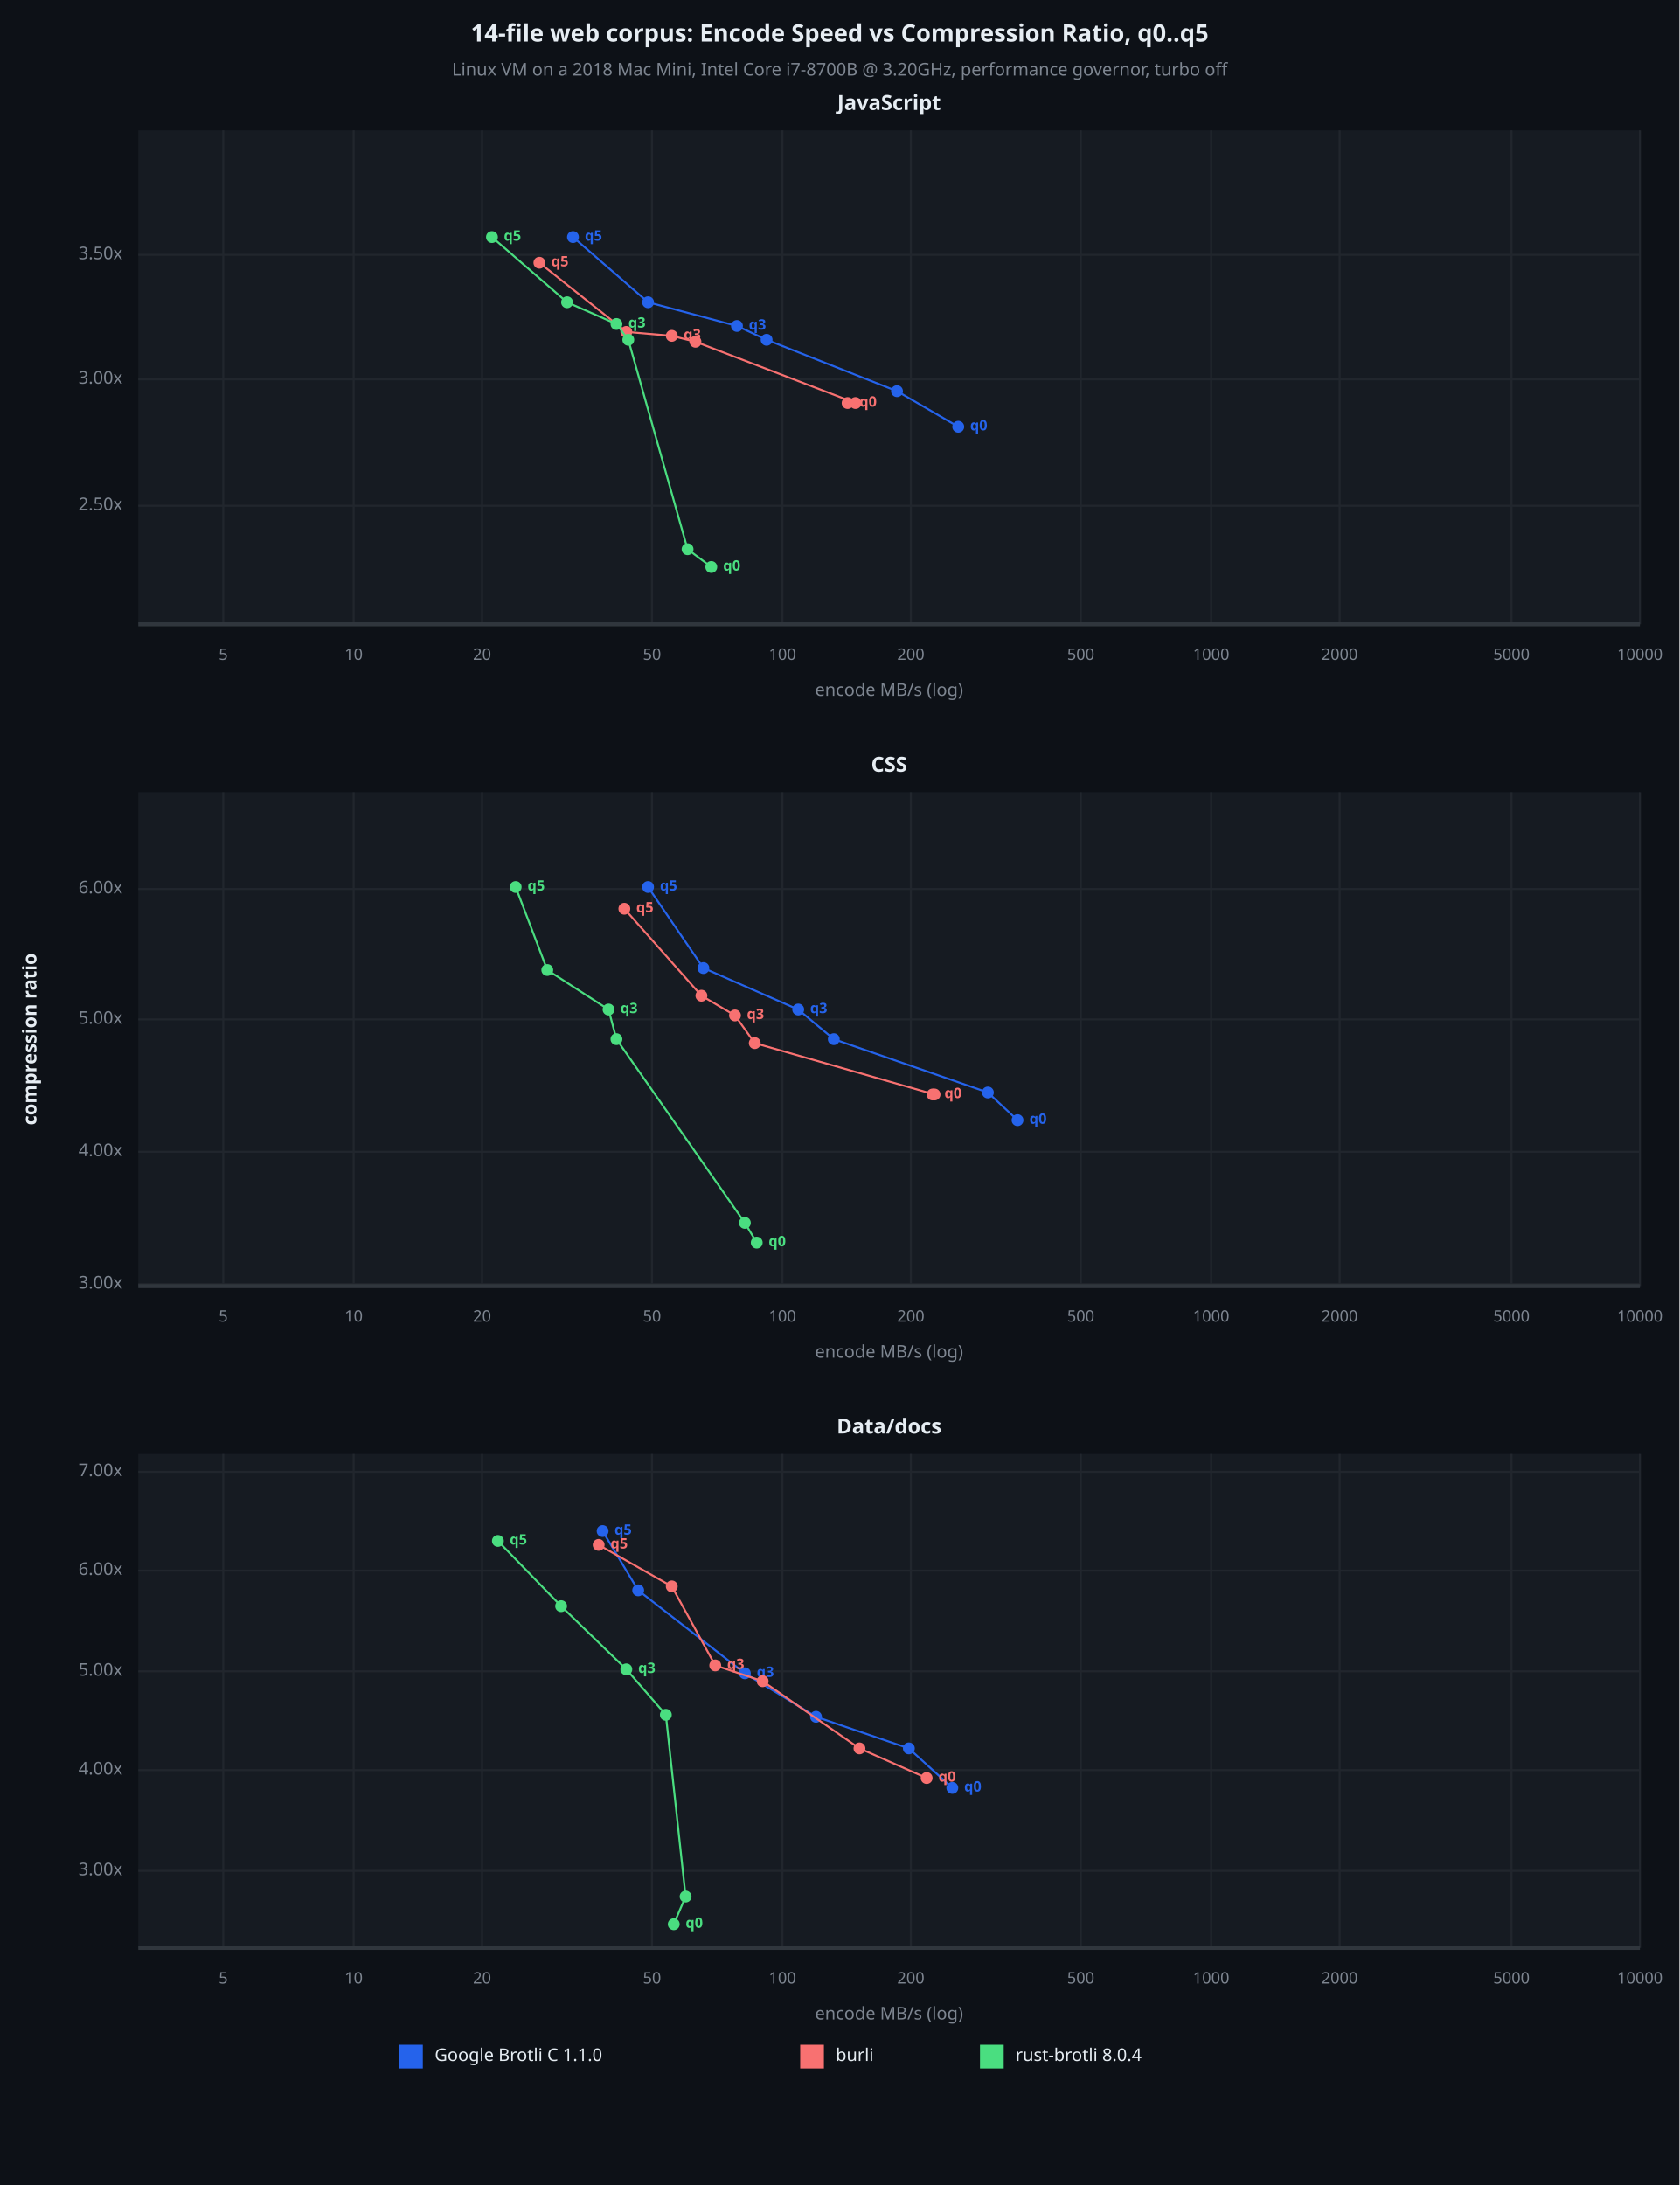
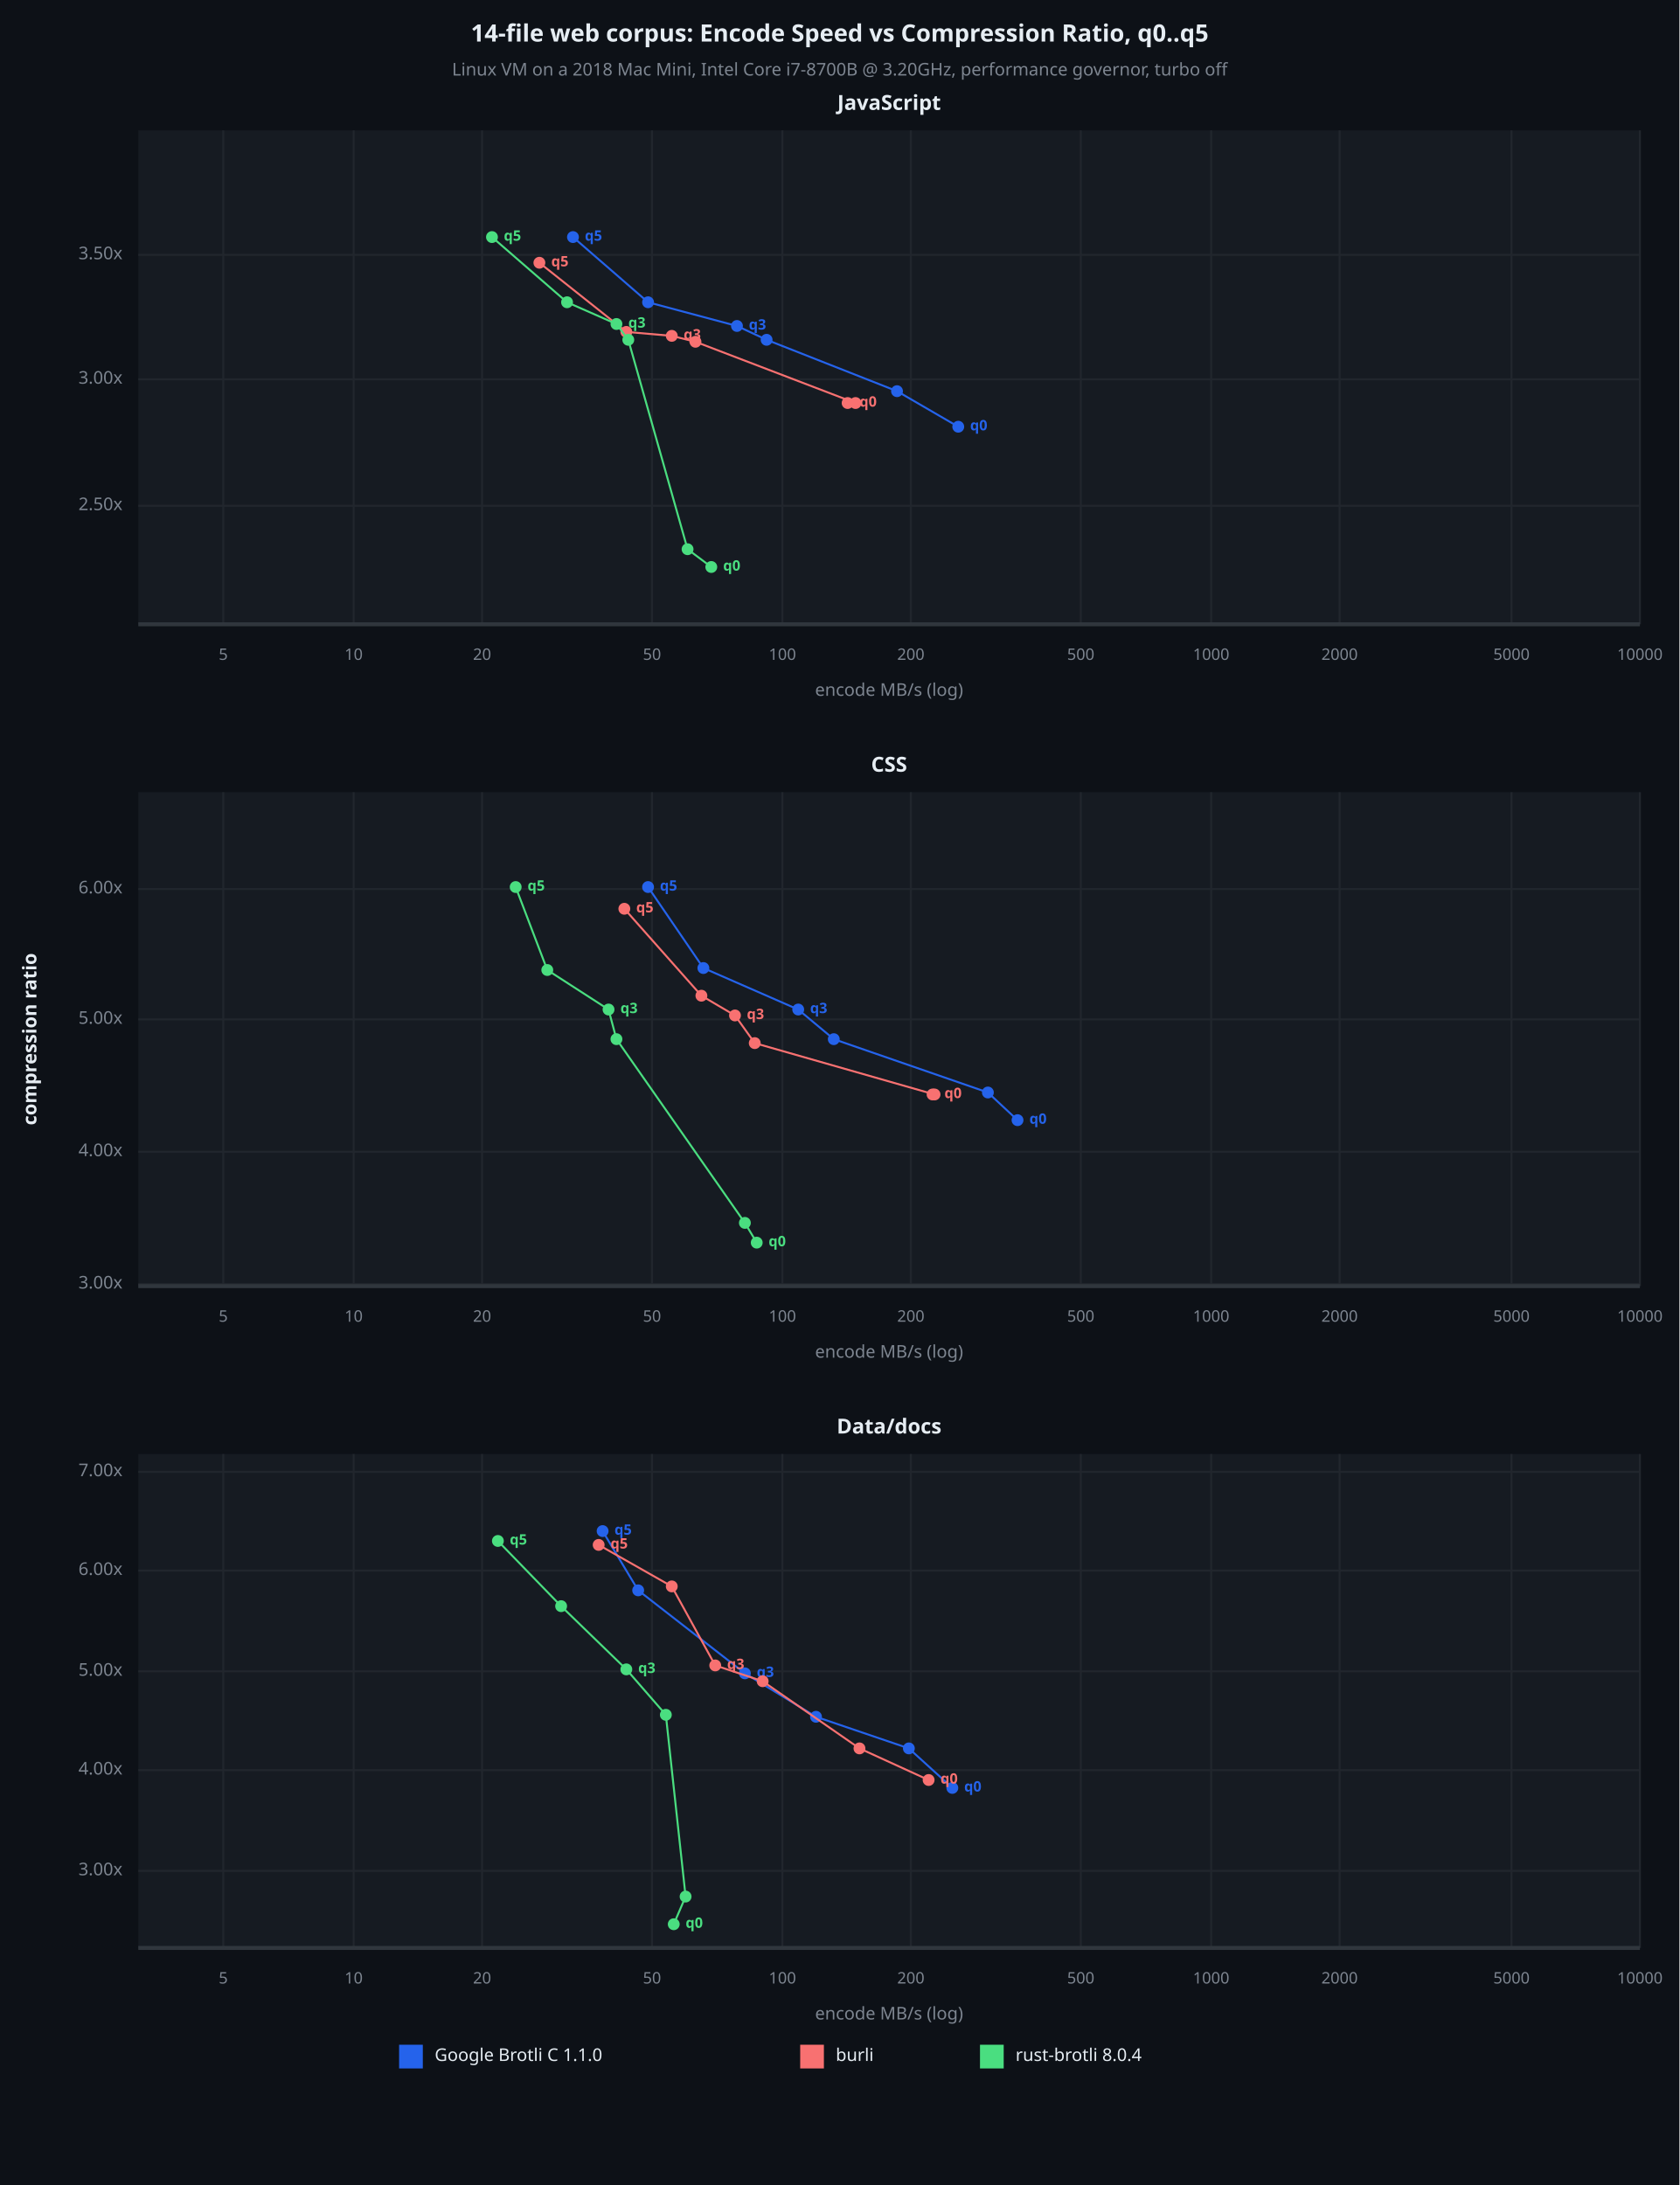
<svg xmlns="http://www.w3.org/2000/svg" viewBox="0 0 850 1106" font-family="system-ui, -apple-system, sans-serif">
  <rect x="0" y="0" width="850" height="1106" opacity="1" fill="#0D1117" stroke="none" />
  <text x="425" y="18" dy="0.5ex" text-anchor="middle" font-family="sans-serif" font-size="12.097" opacity="1" fill="#E6EDF3" font-weight="bold">
14-file web corpus: Encode Speed vs Compression Ratio, q0..q5
</text>
  <text x="425" y="36" dy="0.5ex" text-anchor="middle" font-family="sans-serif" font-size="8.871" opacity="1" fill="#7D8590">
Linux VM on a 2018 Mac Mini, Intel Core i7-8700B @ 3.20GHz, performance governor, turbo off
</text>
  <rect x="70" y="66" width="760" height="250" opacity="1" fill="#161B22" stroke="none" />
  <text x="450" y="53" dy="0.5ex" text-anchor="middle" font-family="sans-serif" font-size="10.484" opacity="1" fill="#E6EDF3" font-weight="bold">
JavaScript
</text>
  <polyline fill="none" opacity="1" stroke="#21262D" stroke-width="1" points="113,66 113,316 " />
  <text x="113" y="332" dy="0.5ex" text-anchor="middle" font-family="sans-serif" font-size="8.065" opacity="1" fill="#7D8590">
5
</text>
  <polyline fill="none" opacity="1" stroke="#21262D" stroke-width="1" points="179,66 179,316 " />
  <text x="179" y="332" dy="0.5ex" text-anchor="middle" font-family="sans-serif" font-size="8.065" opacity="1" fill="#7D8590">
10
</text>
  <polyline fill="none" opacity="1" stroke="#21262D" stroke-width="1" points="244,66 244,316 " />
  <text x="244" y="332" dy="0.5ex" text-anchor="middle" font-family="sans-serif" font-size="8.065" opacity="1" fill="#7D8590">
20
</text>
  <polyline fill="none" opacity="1" stroke="#21262D" stroke-width="1" points="330,66 330,316 " />
  <text x="330" y="332" dy="0.5ex" text-anchor="middle" font-family="sans-serif" font-size="8.065" opacity="1" fill="#7D8590">
50
</text>
  <polyline fill="none" opacity="1" stroke="#21262D" stroke-width="1" points="396,66 396,316 " />
  <text x="396" y="332" dy="0.5ex" text-anchor="middle" font-family="sans-serif" font-size="8.065" opacity="1" fill="#7D8590">
100
</text>
  <polyline fill="none" opacity="1" stroke="#21262D" stroke-width="1" points="461,66 461,316 " />
  <text x="461" y="332" dy="0.5ex" text-anchor="middle" font-family="sans-serif" font-size="8.065" opacity="1" fill="#7D8590">
200
</text>
  <polyline fill="none" opacity="1" stroke="#21262D" stroke-width="1" points="547,66 547,316 " />
  <text x="547" y="332" dy="0.5ex" text-anchor="middle" font-family="sans-serif" font-size="8.065" opacity="1" fill="#7D8590">
500
</text>
  <polyline fill="none" opacity="1" stroke="#21262D" stroke-width="1" points="613,66 613,316 " />
  <text x="613" y="332" dy="0.5ex" text-anchor="middle" font-family="sans-serif" font-size="8.065" opacity="1" fill="#7D8590">
1000
</text>
  <polyline fill="none" opacity="1" stroke="#21262D" stroke-width="1" points="678,66 678,316 " />
  <text x="678" y="332" dy="0.5ex" text-anchor="middle" font-family="sans-serif" font-size="8.065" opacity="1" fill="#7D8590">
2000
</text>
  <polyline fill="none" opacity="1" stroke="#21262D" stroke-width="1" points="765,66 765,316 " />
  <text x="765" y="332" dy="0.5ex" text-anchor="middle" font-family="sans-serif" font-size="8.065" opacity="1" fill="#7D8590">
5000
</text>
  <polyline fill="none" opacity="1" stroke="#21262D" stroke-width="1" points="830,66 830,316 " />
  <text x="830" y="332" dy="0.5ex" text-anchor="middle" font-family="sans-serif" font-size="8.065" opacity="1" fill="#7D8590">
10000
</text>
  <polyline fill="none" opacity="1" stroke="#21262D" stroke-width="1" points="70,256 830,256 " />
  <text x="62" y="256" dy="0.5ex" text-anchor="end" font-family="sans-serif" font-size="8.871" opacity="1" fill="#7D8590">
2.50x
</text>
  <polyline fill="none" opacity="1" stroke="#21262D" stroke-width="1" points="70,192 830,192 " />
  <text x="62" y="192" dy="0.5ex" text-anchor="end" font-family="sans-serif" font-size="8.871" opacity="1" fill="#7D8590">
3.00x
</text>
  <polyline fill="none" opacity="1" stroke="#21262D" stroke-width="1" points="70,129 830,129 " />
  <text x="62" y="129" dy="0.5ex" text-anchor="end" font-family="sans-serif" font-size="8.871" opacity="1" fill="#7D8590">
3.50x
</text>
  <polyline fill="none" opacity="1" stroke="#30363D" stroke-width="2" points="70,316 830,316 " />
  <polyline fill="none" opacity="1" stroke="#2563EB" stroke-width="1" points="485,216 454,198 388,172 373,165 328,153 290,120 " />
  <circle cx="485" cy="216" r="3" opacity="1" fill="#2563EB" stroke="none" stroke-width="1" />
  <text x="491" y="216" dy="0.5ex" text-anchor="start" font-family="sans-serif" font-size="7.258" opacity="1" fill="#2563EB" font-weight="bold">
q0
</text>
  <circle cx="454" cy="198" r="3" opacity="1" fill="#2563EB" stroke="none" stroke-width="1" />
  <circle cx="388" cy="172" r="3" opacity="1" fill="#2563EB" stroke="none" stroke-width="1" />
  <circle cx="373" cy="165" r="3" opacity="1" fill="#2563EB" stroke="none" stroke-width="1" />
  <text x="379" y="165" dy="0.5ex" text-anchor="start" font-family="sans-serif" font-size="7.258" opacity="1" fill="#2563EB" font-weight="bold">
q3
</text>
  <circle cx="328" cy="153" r="3" opacity="1" fill="#2563EB" stroke="none" stroke-width="1" />
  <circle cx="290" cy="120" r="3" opacity="1" fill="#2563EB" stroke="none" stroke-width="1" />
  <text x="296" y="120" dy="0.5ex" text-anchor="start" font-family="sans-serif" font-size="7.258" opacity="1" fill="#2563EB" font-weight="bold">
q5
</text>
  <polyline fill="none" opacity="1" stroke="#F87171" stroke-width="1" points="429,204 433,204 352,173 340,170 317,168 273,133 " />
  <circle cx="429" cy="204" r="3" opacity="1" fill="#F87171" stroke="none" stroke-width="1" />
  <text x="435" y="204" dy="0.5ex" text-anchor="start" font-family="sans-serif" font-size="7.258" opacity="1" fill="#F87171" font-weight="bold">
q0
</text>
  <circle cx="433" cy="204" r="3" opacity="1" fill="#F87171" stroke="none" stroke-width="1" />
  <circle cx="352" cy="173" r="3" opacity="1" fill="#F87171" stroke="none" stroke-width="1" />
  <circle cx="340" cy="170" r="3" opacity="1" fill="#F87171" stroke="none" stroke-width="1" />
  <text x="346" y="170" dy="0.5ex" text-anchor="start" font-family="sans-serif" font-size="7.258" opacity="1" fill="#F87171" font-weight="bold">
q3
</text>
  <circle cx="317" cy="168" r="3" opacity="1" fill="#F87171" stroke="none" stroke-width="1" />
  <circle cx="273" cy="133" r="3" opacity="1" fill="#F87171" stroke="none" stroke-width="1" />
  <text x="279" y="133" dy="0.5ex" text-anchor="start" font-family="sans-serif" font-size="7.258" opacity="1" fill="#F87171" font-weight="bold">
q5
</text>
  <polyline fill="none" opacity="1" stroke="#4ADE80" stroke-width="1" points="360,287 348,278 318,172 312,164 287,153 249,120 " />
  <circle cx="360" cy="287" r="3" opacity="1" fill="#4ADE80" stroke="none" stroke-width="1" />
  <text x="366" y="287" dy="0.5ex" text-anchor="start" font-family="sans-serif" font-size="7.258" opacity="1" fill="#4ADE80" font-weight="bold">
q0
</text>
  <circle cx="348" cy="278" r="3" opacity="1" fill="#4ADE80" stroke="none" stroke-width="1" />
  <circle cx="318" cy="172" r="3" opacity="1" fill="#4ADE80" stroke="none" stroke-width="1" />
  <circle cx="312" cy="164" r="3" opacity="1" fill="#4ADE80" stroke="none" stroke-width="1" />
  <text x="318" y="164" dy="0.5ex" text-anchor="start" font-family="sans-serif" font-size="7.258" opacity="1" fill="#4ADE80" font-weight="bold">
q3
</text>
  <circle cx="287" cy="153" r="3" opacity="1" fill="#4ADE80" stroke="none" stroke-width="1" />
  <circle cx="249" cy="120" r="3" opacity="1" fill="#4ADE80" stroke="none" stroke-width="1" />
  <text x="255" y="120" dy="0.5ex" text-anchor="start" font-family="sans-serif" font-size="7.258" opacity="1" fill="#4ADE80" font-weight="bold">
q5
</text>
  <text x="450" y="350" dy="0.5ex" text-anchor="middle" font-family="sans-serif" font-size="8.871" opacity="1" fill="#7D8590">
encode MB/s (log)
</text>
  <rect x="70" y="401" width="760" height="250" opacity="1" fill="#161B22" stroke="none" />
  <text x="450" y="388" dy="0.5ex" text-anchor="middle" font-family="sans-serif" font-size="10.484" opacity="1" fill="#E6EDF3" font-weight="bold">
CSS
</text>
  <polyline fill="none" opacity="1" stroke="#21262D" stroke-width="1" points="113,401 113,651 " />
  <text x="113" y="667" dy="0.5ex" text-anchor="middle" font-family="sans-serif" font-size="8.065" opacity="1" fill="#7D8590">
5
</text>
  <polyline fill="none" opacity="1" stroke="#21262D" stroke-width="1" points="179,401 179,651 " />
  <text x="179" y="667" dy="0.5ex" text-anchor="middle" font-family="sans-serif" font-size="8.065" opacity="1" fill="#7D8590">
10
</text>
  <polyline fill="none" opacity="1" stroke="#21262D" stroke-width="1" points="244,401 244,651 " />
  <text x="244" y="667" dy="0.5ex" text-anchor="middle" font-family="sans-serif" font-size="8.065" opacity="1" fill="#7D8590">
20
</text>
  <polyline fill="none" opacity="1" stroke="#21262D" stroke-width="1" points="330,401 330,651 " />
  <text x="330" y="667" dy="0.5ex" text-anchor="middle" font-family="sans-serif" font-size="8.065" opacity="1" fill="#7D8590">
50
</text>
  <polyline fill="none" opacity="1" stroke="#21262D" stroke-width="1" points="396,401 396,651 " />
  <text x="396" y="667" dy="0.5ex" text-anchor="middle" font-family="sans-serif" font-size="8.065" opacity="1" fill="#7D8590">
100
</text>
  <polyline fill="none" opacity="1" stroke="#21262D" stroke-width="1" points="461,401 461,651 " />
  <text x="461" y="667" dy="0.5ex" text-anchor="middle" font-family="sans-serif" font-size="8.065" opacity="1" fill="#7D8590">
200
</text>
  <polyline fill="none" opacity="1" stroke="#21262D" stroke-width="1" points="547,401 547,651 " />
  <text x="547" y="667" dy="0.5ex" text-anchor="middle" font-family="sans-serif" font-size="8.065" opacity="1" fill="#7D8590">
500
</text>
  <polyline fill="none" opacity="1" stroke="#21262D" stroke-width="1" points="613,401 613,651 " />
  <text x="613" y="667" dy="0.5ex" text-anchor="middle" font-family="sans-serif" font-size="8.065" opacity="1" fill="#7D8590">
1000
</text>
  <polyline fill="none" opacity="1" stroke="#21262D" stroke-width="1" points="678,401 678,651 " />
  <text x="678" y="667" dy="0.5ex" text-anchor="middle" font-family="sans-serif" font-size="8.065" opacity="1" fill="#7D8590">
2000
</text>
  <polyline fill="none" opacity="1" stroke="#21262D" stroke-width="1" points="765,401 765,651 " />
  <text x="765" y="667" dy="0.5ex" text-anchor="middle" font-family="sans-serif" font-size="8.065" opacity="1" fill="#7D8590">
5000
</text>
  <polyline fill="none" opacity="1" stroke="#21262D" stroke-width="1" points="830,401 830,651 " />
  <text x="830" y="667" dy="0.5ex" text-anchor="middle" font-family="sans-serif" font-size="8.065" opacity="1" fill="#7D8590">
10000
</text>
  <polyline fill="none" opacity="1" stroke="#21262D" stroke-width="1" points="70,650 830,650 " />
  <text x="62" y="650" dy="0.5ex" text-anchor="end" font-family="sans-serif" font-size="8.871" opacity="1" fill="#7D8590">
3.00x
</text>
  <polyline fill="none" opacity="1" stroke="#21262D" stroke-width="1" points="70,583 830,583 " />
  <text x="62" y="583" dy="0.5ex" text-anchor="end" font-family="sans-serif" font-size="8.871" opacity="1" fill="#7D8590">
4.00x
</text>
  <polyline fill="none" opacity="1" stroke="#21262D" stroke-width="1" points="70,516 830,516 " />
  <text x="62" y="516" dy="0.5ex" text-anchor="end" font-family="sans-serif" font-size="8.871" opacity="1" fill="#7D8590">
5.00x
</text>
  <polyline fill="none" opacity="1" stroke="#21262D" stroke-width="1" points="70,450 830,450 " />
  <text x="62" y="450" dy="0.5ex" text-anchor="end" font-family="sans-serif" font-size="8.871" opacity="1" fill="#7D8590">
6.00x
</text>
  <polyline fill="none" opacity="1" stroke="#30363D" stroke-width="2" points="70,651 830,651 " />
  <polyline fill="none" opacity="1" stroke="#2563EB" stroke-width="1" points="515,567 500,553 422,526 404,511 356,490 328,449 " />
  <circle cx="515" cy="567" r="3" opacity="1" fill="#2563EB" stroke="none" stroke-width="1" />
  <text x="521" y="567" dy="0.5ex" text-anchor="start" font-family="sans-serif" font-size="7.258" opacity="1" fill="#2563EB" font-weight="bold">
q0
</text>
  <circle cx="500" cy="553" r="3" opacity="1" fill="#2563EB" stroke="none" stroke-width="1" />
  <circle cx="422" cy="526" r="3" opacity="1" fill="#2563EB" stroke="none" stroke-width="1" />
  <circle cx="404" cy="511" r="3" opacity="1" fill="#2563EB" stroke="none" stroke-width="1" />
  <text x="410" y="511" dy="0.5ex" text-anchor="start" font-family="sans-serif" font-size="7.258" opacity="1" fill="#2563EB" font-weight="bold">
q3
</text>
  <circle cx="356" cy="490" r="3" opacity="1" fill="#2563EB" stroke="none" stroke-width="1" />
  <circle cx="328" cy="449" r="3" opacity="1" fill="#2563EB" stroke="none" stroke-width="1" />
  <text x="334" y="449" dy="0.5ex" text-anchor="start" font-family="sans-serif" font-size="7.258" opacity="1" fill="#2563EB" font-weight="bold">
q5
</text>
  <polyline fill="none" opacity="1" stroke="#F87171" stroke-width="1" points="472,554 473,554 382,528 372,514 355,504 316,460 " />
  <circle cx="472" cy="554" r="3" opacity="1" fill="#F87171" stroke="none" stroke-width="1" />
  <text x="478" y="554" dy="0.5ex" text-anchor="start" font-family="sans-serif" font-size="7.258" opacity="1" fill="#F87171" font-weight="bold">
q0
</text>
  <circle cx="473" cy="554" r="3" opacity="1" fill="#F87171" stroke="none" stroke-width="1" />
  <circle cx="382" cy="528" r="3" opacity="1" fill="#F87171" stroke="none" stroke-width="1" />
  <circle cx="372" cy="514" r="3" opacity="1" fill="#F87171" stroke="none" stroke-width="1" />
  <text x="378" y="514" dy="0.5ex" text-anchor="start" font-family="sans-serif" font-size="7.258" opacity="1" fill="#F87171" font-weight="bold">
q3
</text>
  <circle cx="355" cy="504" r="3" opacity="1" fill="#F87171" stroke="none" stroke-width="1" />
  <circle cx="316" cy="460" r="3" opacity="1" fill="#F87171" stroke="none" stroke-width="1" />
  <text x="322" y="460" dy="0.5ex" text-anchor="start" font-family="sans-serif" font-size="7.258" opacity="1" fill="#F87171" font-weight="bold">
q5
</text>
  <polyline fill="none" opacity="1" stroke="#4ADE80" stroke-width="1" points="383,629 377,619 312,526 308,511 277,491 261,449 " />
  <circle cx="383" cy="629" r="3" opacity="1" fill="#4ADE80" stroke="none" stroke-width="1" />
  <text x="389" y="629" dy="0.5ex" text-anchor="start" font-family="sans-serif" font-size="7.258" opacity="1" fill="#4ADE80" font-weight="bold">
q0
</text>
  <circle cx="377" cy="619" r="3" opacity="1" fill="#4ADE80" stroke="none" stroke-width="1" />
  <circle cx="312" cy="526" r="3" opacity="1" fill="#4ADE80" stroke="none" stroke-width="1" />
  <circle cx="308" cy="511" r="3" opacity="1" fill="#4ADE80" stroke="none" stroke-width="1" />
  <text x="314" y="511" dy="0.5ex" text-anchor="start" font-family="sans-serif" font-size="7.258" opacity="1" fill="#4ADE80" font-weight="bold">
q3
</text>
  <circle cx="277" cy="491" r="3" opacity="1" fill="#4ADE80" stroke="none" stroke-width="1" />
  <circle cx="261" cy="449" r="3" opacity="1" fill="#4ADE80" stroke="none" stroke-width="1" />
  <text x="267" y="449" dy="0.5ex" text-anchor="start" font-family="sans-serif" font-size="7.258" opacity="1" fill="#4ADE80" font-weight="bold">
q5
</text>
  <text x="450" y="685" dy="0.5ex" text-anchor="middle" font-family="sans-serif" font-size="8.871" opacity="1" fill="#7D8590">
encode MB/s (log)
</text>
  <rect x="70" y="736" width="760" height="250" opacity="1" fill="#161B22" stroke="none" />
  <text x="450" y="723" dy="0.5ex" text-anchor="middle" font-family="sans-serif" font-size="10.484" opacity="1" fill="#E6EDF3" font-weight="bold">
Data/docs
</text>
  <polyline fill="none" opacity="1" stroke="#21262D" stroke-width="1" points="113,736 113,986 " />
  <text x="113" y="1002" dy="0.5ex" text-anchor="middle" font-family="sans-serif" font-size="8.065" opacity="1" fill="#7D8590">
5
</text>
  <polyline fill="none" opacity="1" stroke="#21262D" stroke-width="1" points="179,736 179,986 " />
  <text x="179" y="1002" dy="0.5ex" text-anchor="middle" font-family="sans-serif" font-size="8.065" opacity="1" fill="#7D8590">
10
</text>
  <polyline fill="none" opacity="1" stroke="#21262D" stroke-width="1" points="244,736 244,986 " />
  <text x="244" y="1002" dy="0.5ex" text-anchor="middle" font-family="sans-serif" font-size="8.065" opacity="1" fill="#7D8590">
20
</text>
  <polyline fill="none" opacity="1" stroke="#21262D" stroke-width="1" points="330,736 330,986 " />
  <text x="330" y="1002" dy="0.5ex" text-anchor="middle" font-family="sans-serif" font-size="8.065" opacity="1" fill="#7D8590">
50
</text>
  <polyline fill="none" opacity="1" stroke="#21262D" stroke-width="1" points="396,736 396,986 " />
  <text x="396" y="1002" dy="0.5ex" text-anchor="middle" font-family="sans-serif" font-size="8.065" opacity="1" fill="#7D8590">
100
</text>
  <polyline fill="none" opacity="1" stroke="#21262D" stroke-width="1" points="461,736 461,986 " />
  <text x="461" y="1002" dy="0.5ex" text-anchor="middle" font-family="sans-serif" font-size="8.065" opacity="1" fill="#7D8590">
200
</text>
  <polyline fill="none" opacity="1" stroke="#21262D" stroke-width="1" points="547,736 547,986 " />
  <text x="547" y="1002" dy="0.5ex" text-anchor="middle" font-family="sans-serif" font-size="8.065" opacity="1" fill="#7D8590">
500
</text>
  <polyline fill="none" opacity="1" stroke="#21262D" stroke-width="1" points="613,736 613,986 " />
  <text x="613" y="1002" dy="0.5ex" text-anchor="middle" font-family="sans-serif" font-size="8.065" opacity="1" fill="#7D8590">
1000
</text>
  <polyline fill="none" opacity="1" stroke="#21262D" stroke-width="1" points="678,736 678,986 " />
  <text x="678" y="1002" dy="0.5ex" text-anchor="middle" font-family="sans-serif" font-size="8.065" opacity="1" fill="#7D8590">
2000
</text>
  <polyline fill="none" opacity="1" stroke="#21262D" stroke-width="1" points="765,736 765,986 " />
  <text x="765" y="1002" dy="0.5ex" text-anchor="middle" font-family="sans-serif" font-size="8.065" opacity="1" fill="#7D8590">
5000
</text>
  <polyline fill="none" opacity="1" stroke="#21262D" stroke-width="1" points="830,736 830,986 " />
  <text x="830" y="1002" dy="0.5ex" text-anchor="middle" font-family="sans-serif" font-size="8.065" opacity="1" fill="#7D8590">
10000
</text>
  <polyline fill="none" opacity="1" stroke="#21262D" stroke-width="1" points="70,947 830,947 " />
  <text x="62" y="947" dy="0.5ex" text-anchor="end" font-family="sans-serif" font-size="8.871" opacity="1" fill="#7D8590">
3.00x
</text>
  <polyline fill="none" opacity="1" stroke="#21262D" stroke-width="1" points="70,896 830,896 " />
  <text x="62" y="896" dy="0.5ex" text-anchor="end" font-family="sans-serif" font-size="8.871" opacity="1" fill="#7D8590">
4.00x
</text>
  <polyline fill="none" opacity="1" stroke="#21262D" stroke-width="1" points="70,846 830,846 " />
  <text x="62" y="846" dy="0.5ex" text-anchor="end" font-family="sans-serif" font-size="8.871" opacity="1" fill="#7D8590">
5.00x
</text>
  <polyline fill="none" opacity="1" stroke="#21262D" stroke-width="1" points="70,795 830,795 " />
  <text x="62" y="795" dy="0.5ex" text-anchor="end" font-family="sans-serif" font-size="8.871" opacity="1" fill="#7D8590">
6.00x
</text>
  <polyline fill="none" opacity="1" stroke="#21262D" stroke-width="1" points="70,745 830,745 " />
  <text x="62" y="745" dy="0.5ex" text-anchor="end" font-family="sans-serif" font-size="8.871" opacity="1" fill="#7D8590">
7.00x
</text>
  <polyline fill="none" opacity="1" stroke="#30363D" stroke-width="2" points="70,986 830,986 " />
  <polyline fill="none" opacity="1" stroke="#2563EB" stroke-width="1" points="482,905 460,885 413,869 377,847 323,805 305,775 " />
  <circle cx="482" cy="905" r="3" opacity="1" fill="#2563EB" stroke="none" stroke-width="1" />
  <text x="488" y="905" dy="0.5ex" text-anchor="start" font-family="sans-serif" font-size="7.258" opacity="1" fill="#2563EB" font-weight="bold">
q0
</text>
  <circle cx="460" cy="885" r="3" opacity="1" fill="#2563EB" stroke="none" stroke-width="1" />
  <circle cx="413" cy="869" r="3" opacity="1" fill="#2563EB" stroke="none" stroke-width="1" />
  <circle cx="377" cy="847" r="3" opacity="1" fill="#2563EB" stroke="none" stroke-width="1" />
  <text x="383" y="847" dy="0.5ex" text-anchor="start" font-family="sans-serif" font-size="7.258" opacity="1" fill="#2563EB" font-weight="bold">
q3
</text>
  <circle cx="323" cy="805" r="3" opacity="1" fill="#2563EB" stroke="none" stroke-width="1" />
  <circle cx="305" cy="775" r="3" opacity="1" fill="#2563EB" stroke="none" stroke-width="1" />
  <text x="311" y="775" dy="0.5ex" text-anchor="start" font-family="sans-serif" font-size="7.258" opacity="1" fill="#2563EB" font-weight="bold">
q5
</text>
-   <polyline fill="none" opacity="1" stroke="#F87171" stroke-width="1" points="469,900 435,885 386,851 362,843 340,803 303,782 " />
-   <circle cx="469" cy="900" r="3" opacity="1" fill="#F87171" stroke="none" stroke-width="1" />
-   <text x="475" y="900" dy="0.5ex" text-anchor="start" font-family="sans-serif" font-size="7.258" opacity="1" fill="#F87171" font-weight="bold">
+   <polyline fill="none" opacity="1" stroke="#F87171" stroke-width="1" points="470,901 435,885 386,851 362,843 340,803 303,782 " />
+   <circle cx="470" cy="901" r="3" opacity="1" fill="#F87171" stroke="none" stroke-width="1" />
+   <text x="476" y="901" dy="0.5ex" text-anchor="start" font-family="sans-serif" font-size="7.258" opacity="1" fill="#F87171" font-weight="bold">
q0
</text>
  <circle cx="435" cy="885" r="3" opacity="1" fill="#F87171" stroke="none" stroke-width="1" />
  <circle cx="386" cy="851" r="3" opacity="1" fill="#F87171" stroke="none" stroke-width="1" />
  <circle cx="362" cy="843" r="3" opacity="1" fill="#F87171" stroke="none" stroke-width="1" />
  <text x="368" y="843" dy="0.5ex" text-anchor="start" font-family="sans-serif" font-size="7.258" opacity="1" fill="#F87171" font-weight="bold">
q3
</text>
  <circle cx="340" cy="803" r="3" opacity="1" fill="#F87171" stroke="none" stroke-width="1" />
  <circle cx="303" cy="782" r="3" opacity="1" fill="#F87171" stroke="none" stroke-width="1" />
  <text x="309" y="782" dy="0.5ex" text-anchor="start" font-family="sans-serif" font-size="7.258" opacity="1" fill="#F87171" font-weight="bold">
q5
</text>
  <polyline fill="none" opacity="1" stroke="#4ADE80" stroke-width="1" points="341,974 347,960 337,868 317,845 284,813 252,780 " />
  <circle cx="341" cy="974" r="3" opacity="1" fill="#4ADE80" stroke="none" stroke-width="1" />
  <text x="347" y="974" dy="0.5ex" text-anchor="start" font-family="sans-serif" font-size="7.258" opacity="1" fill="#4ADE80" font-weight="bold">
q0
</text>
  <circle cx="347" cy="960" r="3" opacity="1" fill="#4ADE80" stroke="none" stroke-width="1" />
  <circle cx="337" cy="868" r="3" opacity="1" fill="#4ADE80" stroke="none" stroke-width="1" />
  <circle cx="317" cy="845" r="3" opacity="1" fill="#4ADE80" stroke="none" stroke-width="1" />
  <text x="323" y="845" dy="0.5ex" text-anchor="start" font-family="sans-serif" font-size="7.258" opacity="1" fill="#4ADE80" font-weight="bold">
q3
</text>
  <circle cx="284" cy="813" r="3" opacity="1" fill="#4ADE80" stroke="none" stroke-width="1" />
  <circle cx="252" cy="780" r="3" opacity="1" fill="#4ADE80" stroke="none" stroke-width="1" />
  <text x="258" y="780" dy="0.5ex" text-anchor="start" font-family="sans-serif" font-size="7.258" opacity="1" fill="#4ADE80" font-weight="bold">
q5
</text>
  <text x="450" y="1020" dy="0.5ex" text-anchor="middle" font-family="sans-serif" font-size="8.871" opacity="1" fill="#7D8590">
encode MB/s (log)
</text>
  <text x="16" y="526" dy="0.5ex" text-anchor="middle" font-family="sans-serif" font-size="9.677" opacity="1" fill="#E6EDF3" font-weight="bold" transform="rotate(270, 16, 526)">
compression ratio
</text>
  <rect x="202" y="1035" width="12" height="12" opacity="1" fill="#2563EB" stroke="none" />
  <text x="220" y="1041" dy="0.5ex" text-anchor="start" font-family="sans-serif" font-size="8.871" opacity="1" fill="#E6EDF3">
Google Brotli C 1.1.0
</text>
  <rect x="405" y="1035" width="12" height="12" opacity="1" fill="#F87171" stroke="none" />
  <text x="423" y="1041" dy="0.5ex" text-anchor="start" font-family="sans-serif" font-size="8.871" opacity="1" fill="#E6EDF3">
burli
</text>
  <rect x="496" y="1035" width="12" height="12" opacity="1" fill="#4ADE80" stroke="none" />
  <text x="514" y="1041" dy="0.5ex" text-anchor="start" font-family="sans-serif" font-size="8.871" opacity="1" fill="#E6EDF3">
rust-brotli 8.0.4
</text>
</svg>
